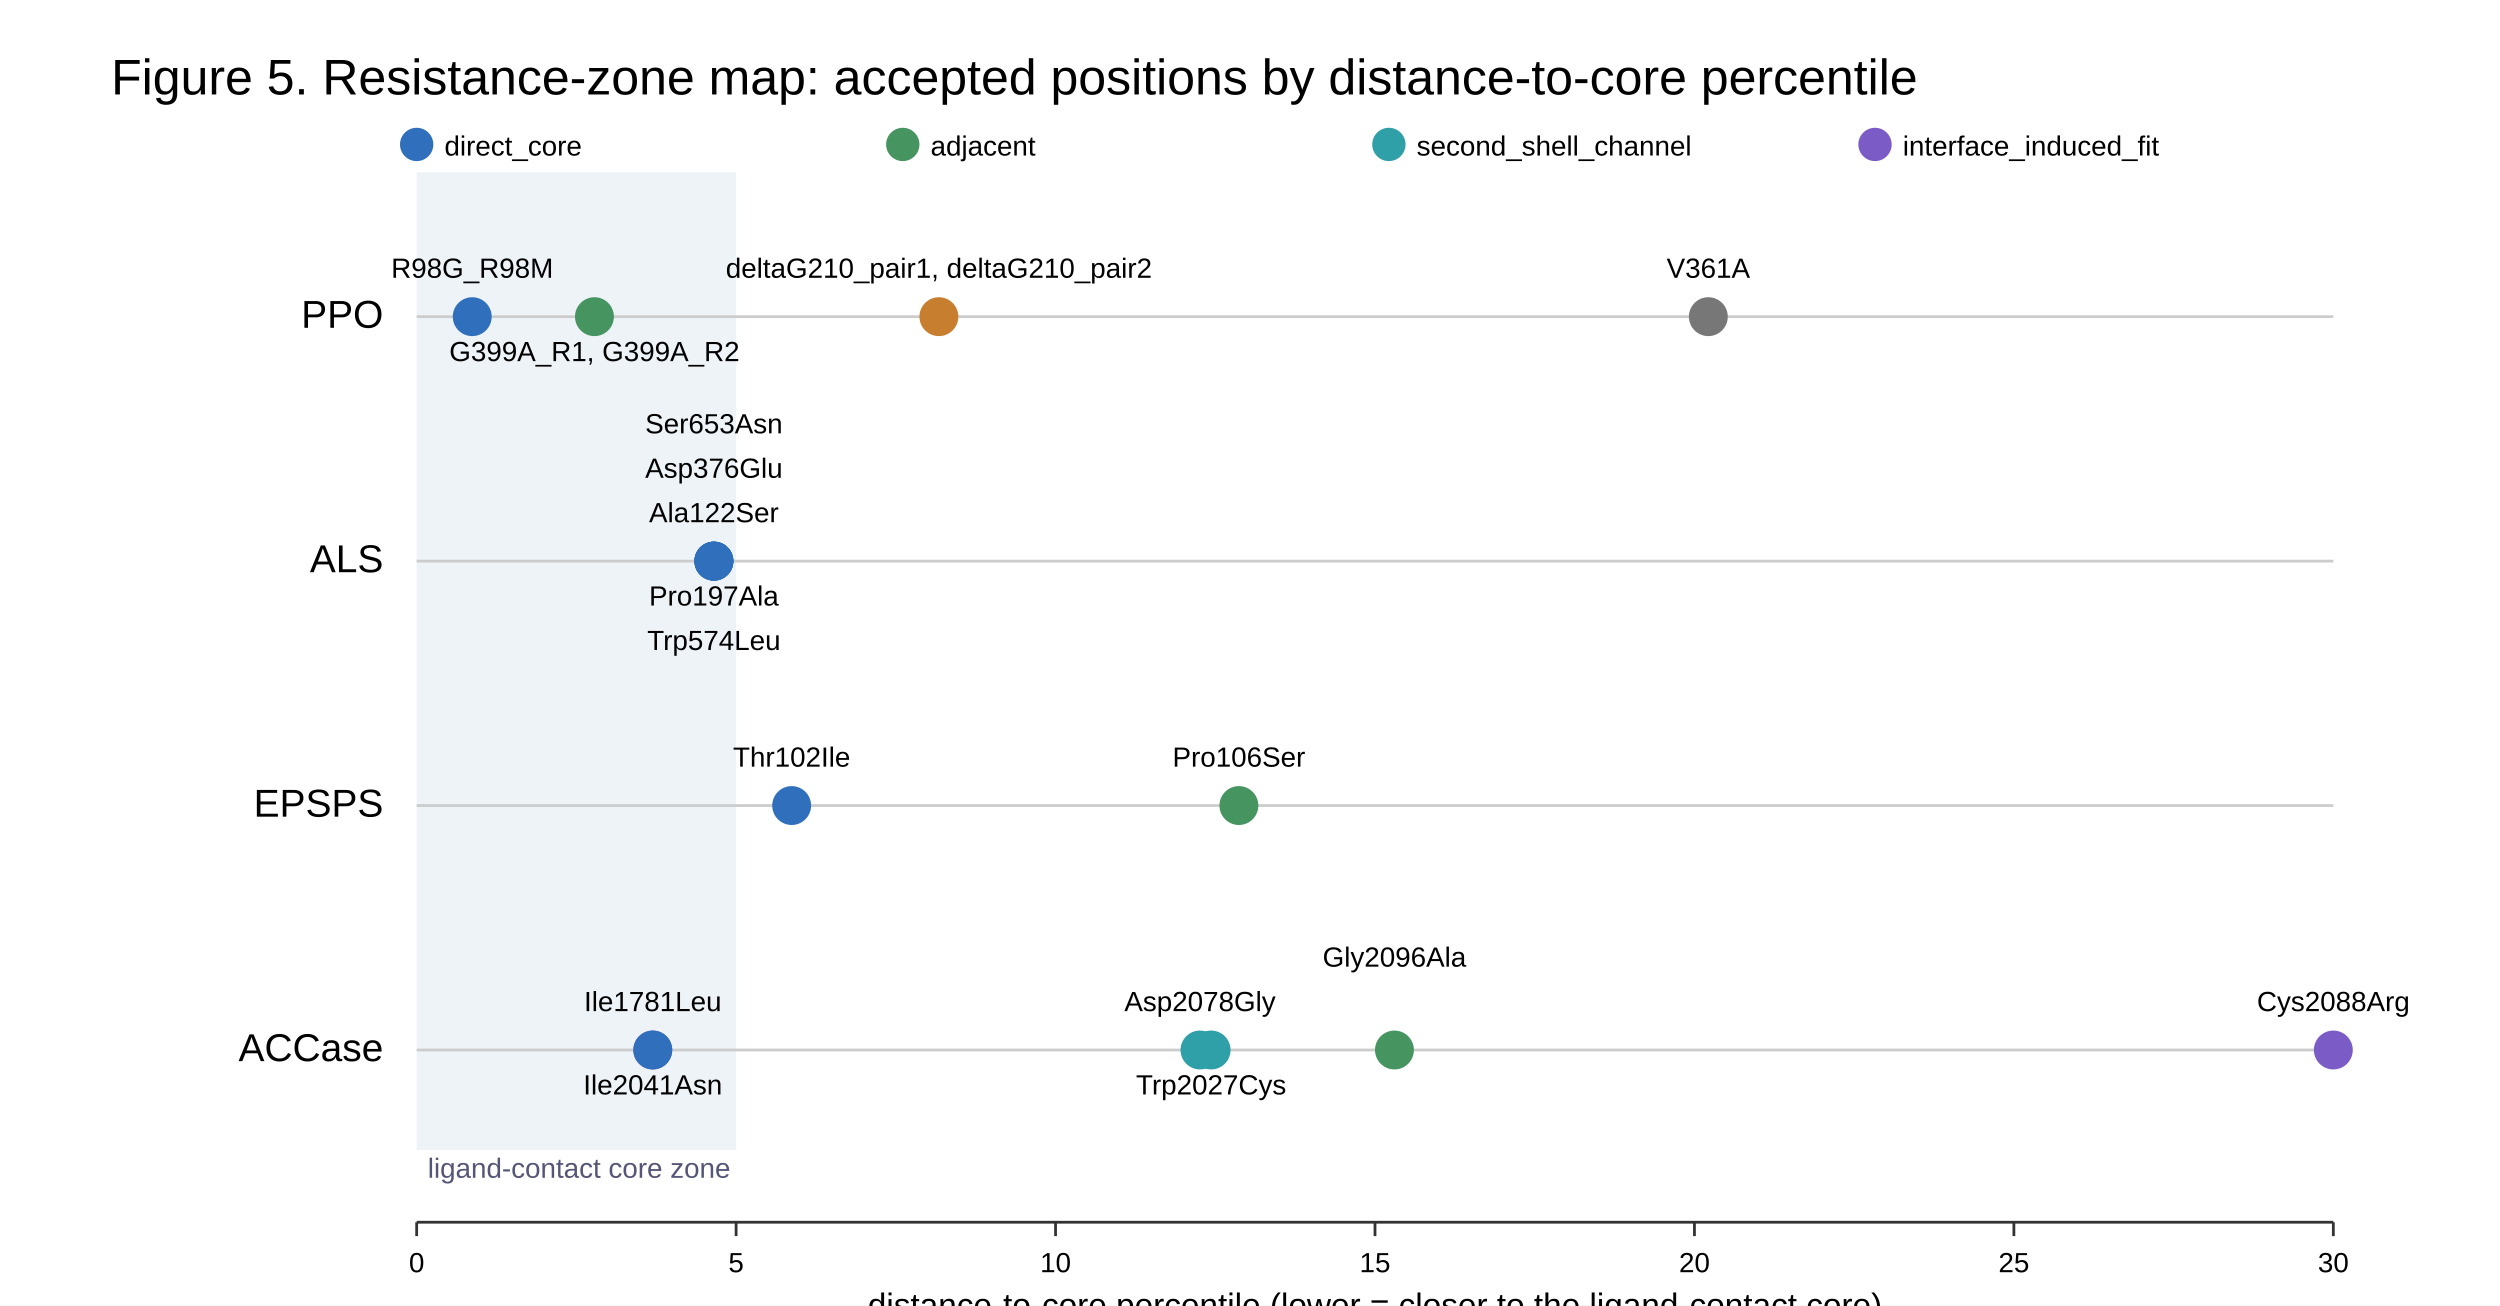
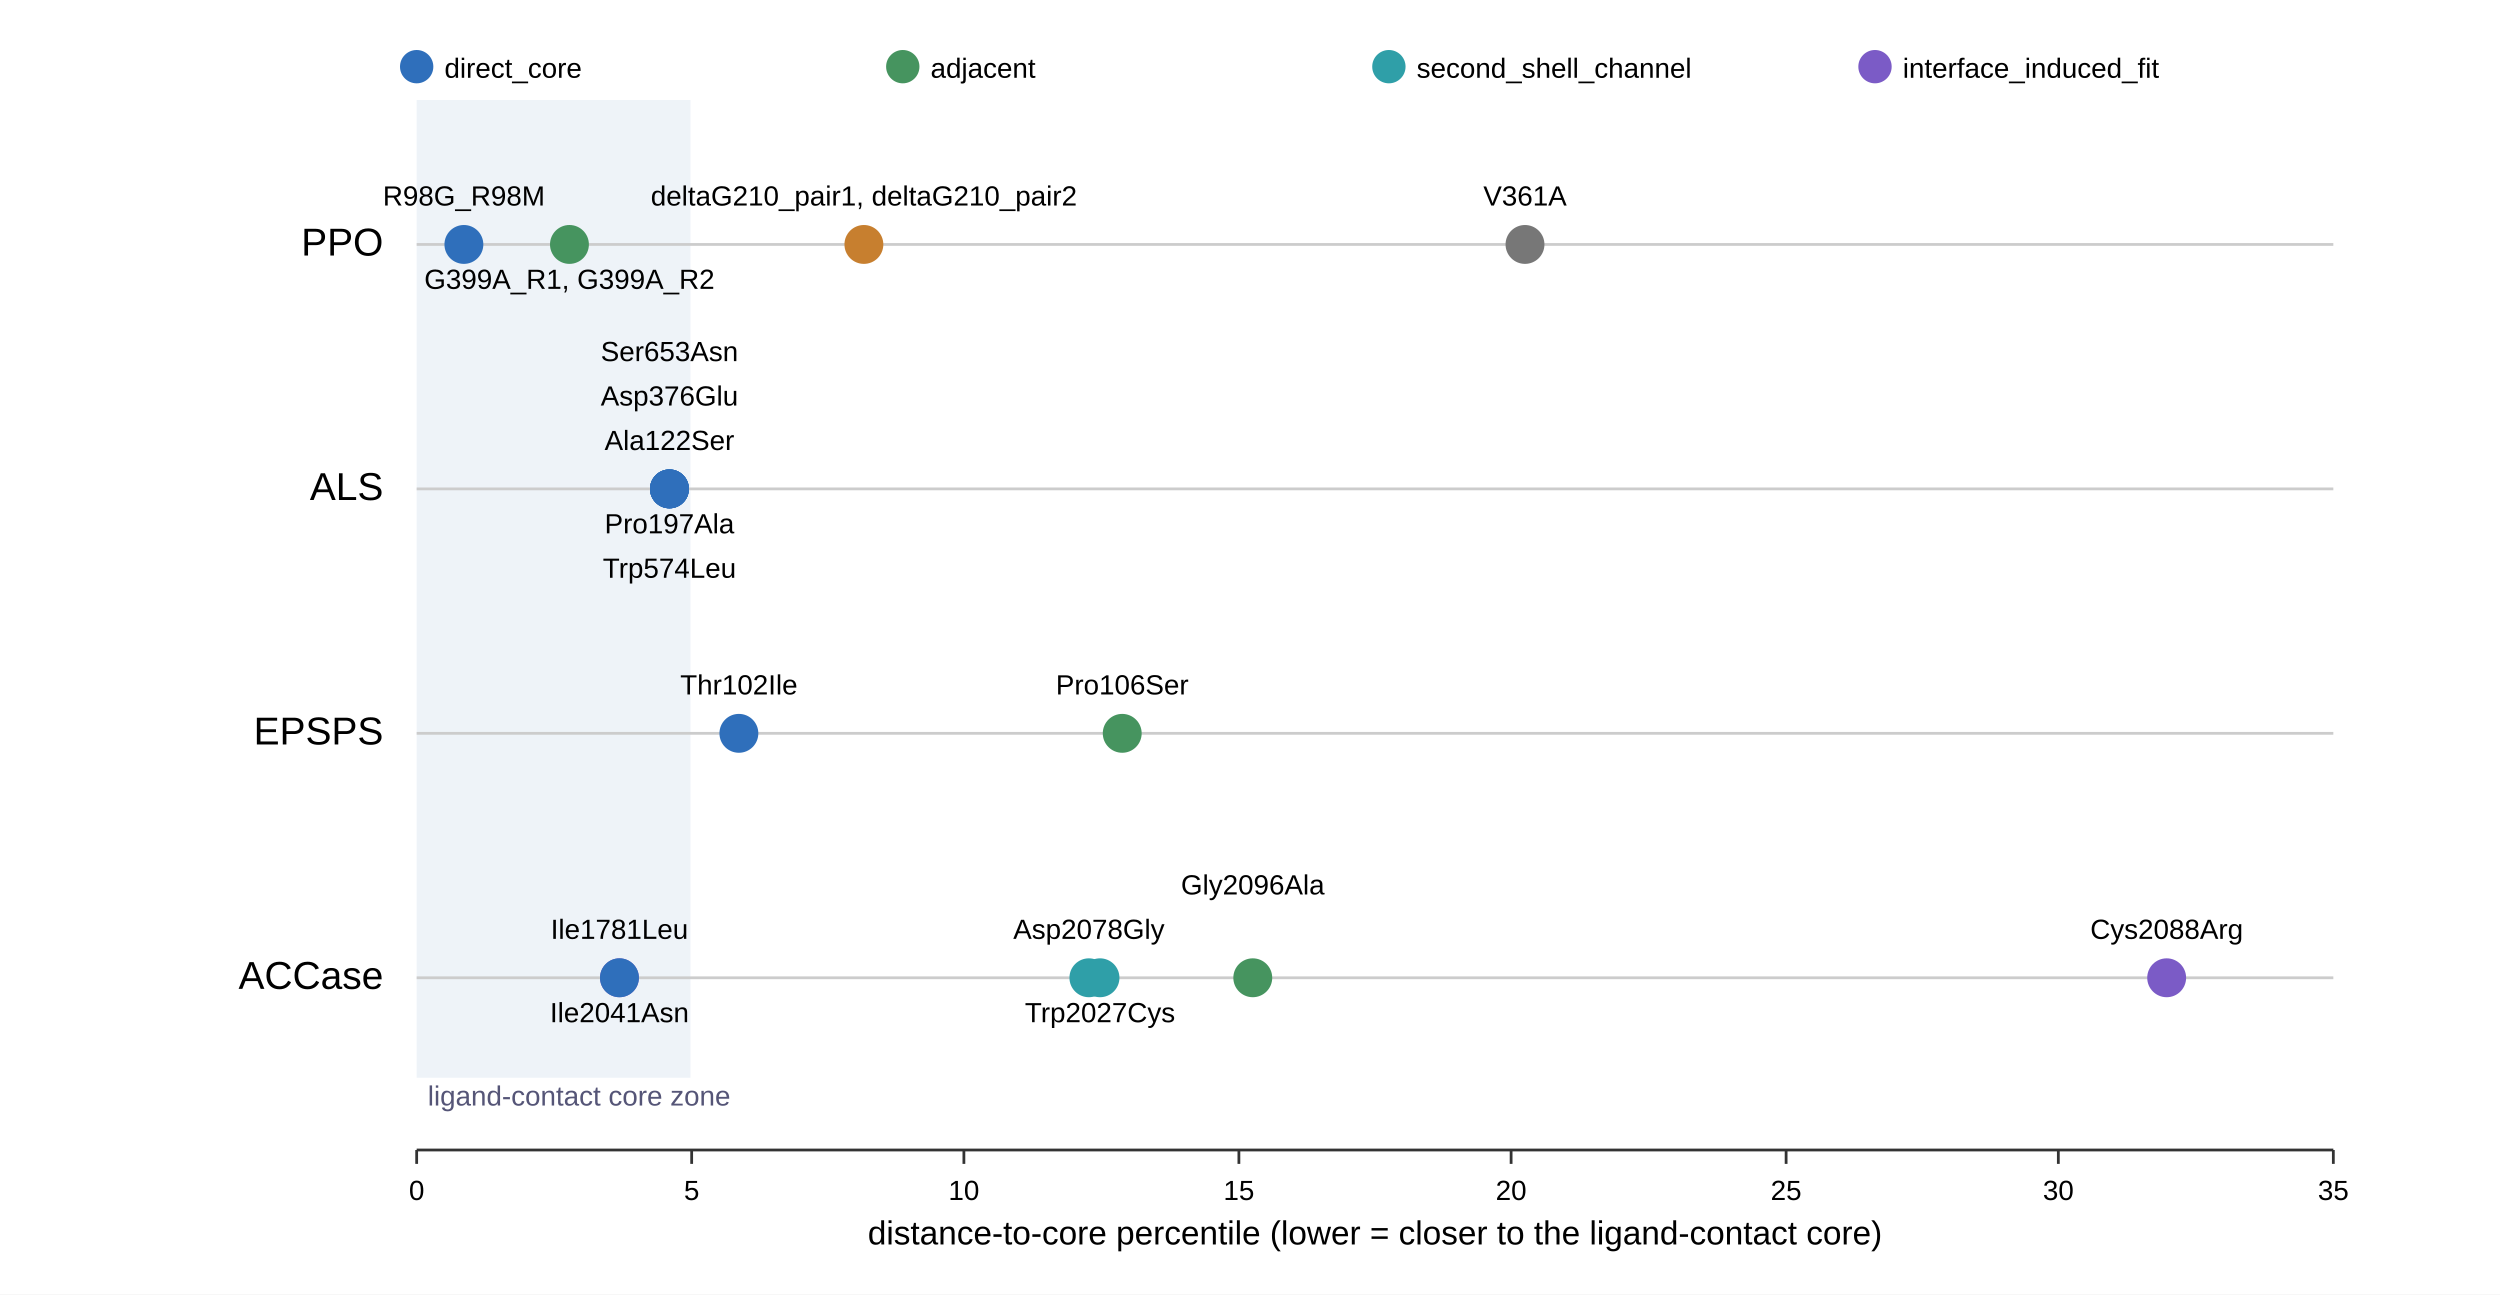
- <svg xmlns="http://www.w3.org/2000/svg" width="900" height="470" viewBox="0 0 900 470">
+ <svg xmlns="http://www.w3.org/2000/svg" width="900" height="466" viewBox="0 0 900 466">
  <rect width="100%" height="100%" fill="white" />
-   <text x="40" y="34" font-size="18" font-family="Arial">Figure 5. Resistance-zone map: accepted positions by distance-to-core percentile</text>
-   <rect x="150" y="62" width="115.0" height="352" fill="#eef3f8" />
-   <text x="154" y="424" font-size="10" font-family="Arial" fill="#557">ligand-contact core zone</text>
-   <line x1="150" y1="114" x2="840" y2="114" stroke="#ccc" />
-   <text x="138" y="118" font-size="14" font-family="Arial" text-anchor="end">PPO</text>
-   <circle cx="170" cy="114" r="7" fill="#2f6fbb" />
-   <text x="170" y="100" font-size="10" font-family="Arial" text-anchor="middle">R98G_R98M</text>
-   <circle cx="214" cy="114" r="7" fill="#46945f" />
-   <text x="214" y="130" font-size="10" font-family="Arial" text-anchor="middle">G399A_R1, G399A_R2</text>
-   <circle cx="338" cy="114" r="7" fill="#c77f2f" />
-   <text x="338" y="100" font-size="10" font-family="Arial" text-anchor="middle">deltaG210_pair1, deltaG210_pair2</text>
-   <circle cx="615" cy="114" r="7" fill="#777777" />
-   <text x="615" y="100" font-size="10" font-family="Arial" text-anchor="middle">V361A</text>
-   <line x1="150" y1="202" x2="840" y2="202" stroke="#ccc" />
-   <text x="138" y="206" font-size="14" font-family="Arial" text-anchor="end">ALS</text>
-   <circle cx="257" cy="202" r="7" fill="#2f6fbb" />
-   <text x="257" y="188" font-size="10" font-family="Arial" text-anchor="middle">Ala122Ser</text>
-   <circle cx="257" cy="202" r="7" fill="#2f6fbb" />
-   <text x="257" y="218" font-size="10" font-family="Arial" text-anchor="middle">Pro197Ala</text>
-   <circle cx="257" cy="202" r="7" fill="#2f6fbb" />
-   <text x="257" y="172" font-size="10" font-family="Arial" text-anchor="middle">Asp376Glu</text>
-   <circle cx="257" cy="202" r="7" fill="#2f6fbb" />
-   <text x="257" y="234" font-size="10" font-family="Arial" text-anchor="middle">Trp574Leu</text>
-   <circle cx="257" cy="202" r="7" fill="#2f6fbb" />
-   <text x="257" y="156" font-size="10" font-family="Arial" text-anchor="middle">Ser653Asn</text>
-   <line x1="150" y1="290" x2="840" y2="290" stroke="#ccc" />
-   <text x="138" y="294" font-size="14" font-family="Arial" text-anchor="end">EPSPS</text>
-   <circle cx="285" cy="290" r="7" fill="#2f6fbb" />
-   <text x="285" y="276" font-size="10" font-family="Arial" text-anchor="middle">Thr102Ile</text>
-   <circle cx="446" cy="290" r="7" fill="#46945f" />
-   <text x="446" y="276" font-size="10" font-family="Arial" text-anchor="middle">Pro106Ser</text>
-   <line x1="150" y1="378" x2="840" y2="378" stroke="#ccc" />
-   <text x="138" y="382" font-size="14" font-family="Arial" text-anchor="end">ACCase</text>
-   <circle cx="235" cy="378" r="7" fill="#7b5bc6" />
-   <text x="235" y="364" font-size="10" font-family="Arial" text-anchor="middle">Ile1781Leu</text>
-   <circle cx="235" cy="378" r="7" fill="#2f6fbb" />
-   <text x="235" y="394" font-size="10" font-family="Arial" text-anchor="middle">Ile2041Asn</text>
-   <circle cx="432" cy="378" r="7" fill="#2f9fa8" />
-   <text x="432" y="364" font-size="10" font-family="Arial" text-anchor="middle">Asp2078Gly</text>
-   <circle cx="436" cy="378" r="7" fill="#2f9fa8" />
-   <text x="436" y="394" font-size="10" font-family="Arial" text-anchor="middle">Trp2027Cys</text>
-   <circle cx="502" cy="378" r="7" fill="#46945f" />
-   <text x="502" y="348" font-size="10" font-family="Arial" text-anchor="middle">Gly2096Ala</text>
-   <circle cx="840" cy="378" r="7" fill="#7b5bc6" />
-   <text x="840" y="364" font-size="10" font-family="Arial" text-anchor="middle">Cys2088Arg</text>
-   <line x1="150" y1="440" x2="840" y2="440" stroke="#333" />
-   <line x1="150" y1="440" x2="150" y2="445" stroke="#333" />
-   <text x="150" y="458" font-size="10" font-family="Arial" text-anchor="middle">0</text>
-   <line x1="265" y1="440" x2="265" y2="445" stroke="#333" />
-   <text x="265" y="458" font-size="10" font-family="Arial" text-anchor="middle">5</text>
-   <line x1="380" y1="440" x2="380" y2="445" stroke="#333" />
-   <text x="380" y="458" font-size="10" font-family="Arial" text-anchor="middle">10</text>
-   <line x1="495" y1="440" x2="495" y2="445" stroke="#333" />
-   <text x="495" y="458" font-size="10" font-family="Arial" text-anchor="middle">15</text>
-   <line x1="610" y1="440" x2="610" y2="445" stroke="#333" />
-   <text x="610" y="458" font-size="10" font-family="Arial" text-anchor="middle">20</text>
-   <line x1="725" y1="440" x2="725" y2="445" stroke="#333" />
-   <text x="725" y="458" font-size="10" font-family="Arial" text-anchor="middle">25</text>
-   <line x1="840" y1="440" x2="840" y2="445" stroke="#333" />
-   <text x="840" y="458" font-size="10" font-family="Arial" text-anchor="middle">30</text>
-   <text x="495" y="474" font-size="12" font-family="Arial" text-anchor="middle">distance-to-core percentile (lower = closer to the ligand-contact core)</text>
-   <circle cx="150" cy="52" r="6" fill="#2f6fbb" />
-   <text x="160" y="56" font-size="10" font-family="Arial">direct_core</text>
-   <circle cx="325" cy="52" r="6" fill="#46945f" />
-   <text x="335" y="56" font-size="10" font-family="Arial">adjacent</text>
-   <circle cx="500" cy="52" r="6" fill="#2f9fa8" />
-   <text x="510" y="56" font-size="10" font-family="Arial">second_shell_channel</text>
-   <circle cx="675" cy="52" r="6" fill="#7b5bc6" />
-   <text x="685" y="56" font-size="10" font-family="Arial">interface_induced_fit</text>
+   <rect x="150" y="36" width="98.571" height="352" fill="#eef3f8" />
+   <text x="154" y="398" font-size="10" font-family="Arial" fill="#557">ligand-contact core zone</text>
+   <line x1="150" y1="88" x2="840" y2="88" stroke="#ccc" />
+   <text x="138" y="92" font-size="14" font-family="Arial" text-anchor="end">PPO</text>
+   <circle cx="167" cy="88" r="7" fill="#2f6fbb" />
+   <text x="167" y="74" font-size="10" font-family="Arial" text-anchor="middle">R98G_R98M</text>
+   <circle cx="205" cy="88" r="7" fill="#46945f" />
+   <text x="205" y="104" font-size="10" font-family="Arial" text-anchor="middle">G399A_R1, G399A_R2</text>
+   <circle cx="311" cy="88" r="7" fill="#c77f2f" />
+   <text x="311" y="74" font-size="10" font-family="Arial" text-anchor="middle">deltaG210_pair1, deltaG210_pair2</text>
+   <circle cx="549" cy="88" r="7" fill="#777777" />
+   <text x="549" y="74" font-size="10" font-family="Arial" text-anchor="middle">V361A</text>
+   <line x1="150" y1="176" x2="840" y2="176" stroke="#ccc" />
+   <text x="138" y="180" font-size="14" font-family="Arial" text-anchor="end">ALS</text>
+   <circle cx="241" cy="176" r="7" fill="#2f6fbb" />
+   <text x="241" y="162" font-size="10" font-family="Arial" text-anchor="middle">Ala122Ser</text>
+   <circle cx="241" cy="176" r="7" fill="#2f6fbb" />
+   <text x="241" y="192" font-size="10" font-family="Arial" text-anchor="middle">Pro197Ala</text>
+   <circle cx="241" cy="176" r="7" fill="#2f6fbb" />
+   <text x="241" y="146" font-size="10" font-family="Arial" text-anchor="middle">Asp376Glu</text>
+   <circle cx="241" cy="176" r="7" fill="#2f6fbb" />
+   <text x="241" y="208" font-size="10" font-family="Arial" text-anchor="middle">Trp574Leu</text>
+   <circle cx="241" cy="176" r="7" fill="#2f6fbb" />
+   <text x="241" y="130" font-size="10" font-family="Arial" text-anchor="middle">Ser653Asn</text>
+   <line x1="150" y1="264" x2="840" y2="264" stroke="#ccc" />
+   <text x="138" y="268" font-size="14" font-family="Arial" text-anchor="end">EPSPS</text>
+   <circle cx="266" cy="264" r="7" fill="#2f6fbb" />
+   <text x="266" y="250" font-size="10" font-family="Arial" text-anchor="middle">Thr102Ile</text>
+   <circle cx="404" cy="264" r="7" fill="#46945f" />
+   <text x="404" y="250" font-size="10" font-family="Arial" text-anchor="middle">Pro106Ser</text>
+   <line x1="150" y1="352" x2="840" y2="352" stroke="#ccc" />
+   <text x="138" y="356" font-size="14" font-family="Arial" text-anchor="end">ACCase</text>
+   <circle cx="223" cy="352" r="7" fill="#7b5bc6" />
+   <text x="223" y="338" font-size="10" font-family="Arial" text-anchor="middle">Ile1781Leu</text>
+   <circle cx="223" cy="352" r="7" fill="#2f6fbb" />
+   <text x="223" y="368" font-size="10" font-family="Arial" text-anchor="middle">Ile2041Asn</text>
+   <circle cx="392" cy="352" r="7" fill="#2f9fa8" />
+   <text x="392" y="338" font-size="10" font-family="Arial" text-anchor="middle">Asp2078Gly</text>
+   <circle cx="396" cy="352" r="7" fill="#2f9fa8" />
+   <text x="396" y="368" font-size="10" font-family="Arial" text-anchor="middle">Trp2027Cys</text>
+   <circle cx="451" cy="352" r="7" fill="#46945f" />
+   <text x="451" y="322" font-size="10" font-family="Arial" text-anchor="middle">Gly2096Ala</text>
+   <circle cx="780" cy="352" r="7" fill="#7b5bc6" />
+   <text x="780" y="338" font-size="10" font-family="Arial" text-anchor="middle">Cys2088Arg</text>
+   <line x1="150" y1="414" x2="840" y2="414" stroke="#333" />
+   <line x1="150" y1="414" x2="150" y2="419" stroke="#333" />
+   <text x="150" y="432" font-size="10" font-family="Arial" text-anchor="middle">0</text>
+   <line x1="249" y1="414" x2="249" y2="419" stroke="#333" />
+   <text x="249" y="432" font-size="10" font-family="Arial" text-anchor="middle">5</text>
+   <line x1="347" y1="414" x2="347" y2="419" stroke="#333" />
+   <text x="347" y="432" font-size="10" font-family="Arial" text-anchor="middle">10</text>
+   <line x1="446" y1="414" x2="446" y2="419" stroke="#333" />
+   <text x="446" y="432" font-size="10" font-family="Arial" text-anchor="middle">15</text>
+   <line x1="544" y1="414" x2="544" y2="419" stroke="#333" />
+   <text x="544" y="432" font-size="10" font-family="Arial" text-anchor="middle">20</text>
+   <line x1="643" y1="414" x2="643" y2="419" stroke="#333" />
+   <text x="643" y="432" font-size="10" font-family="Arial" text-anchor="middle">25</text>
+   <line x1="741" y1="414" x2="741" y2="419" stroke="#333" />
+   <text x="741" y="432" font-size="10" font-family="Arial" text-anchor="middle">30</text>
+   <line x1="840" y1="414" x2="840" y2="419" stroke="#333" />
+   <text x="840" y="432" font-size="10" font-family="Arial" text-anchor="middle">35</text>
+   <text x="495" y="448" font-size="12" font-family="Arial" text-anchor="middle">distance-to-core percentile (lower = closer to the ligand-contact core)</text>
+   <circle cx="150" cy="24" r="6" fill="#2f6fbb" />
+   <text x="160" y="28" font-size="10" font-family="Arial">direct_core</text>
+   <circle cx="325" cy="24" r="6" fill="#46945f" />
+   <text x="335" y="28" font-size="10" font-family="Arial">adjacent</text>
+   <circle cx="500" cy="24" r="6" fill="#2f9fa8" />
+   <text x="510" y="28" font-size="10" font-family="Arial">second_shell_channel</text>
+   <circle cx="675" cy="24" r="6" fill="#7b5bc6" />
+   <text x="685" y="28" font-size="10" font-family="Arial">interface_induced_fit</text>
</svg>
